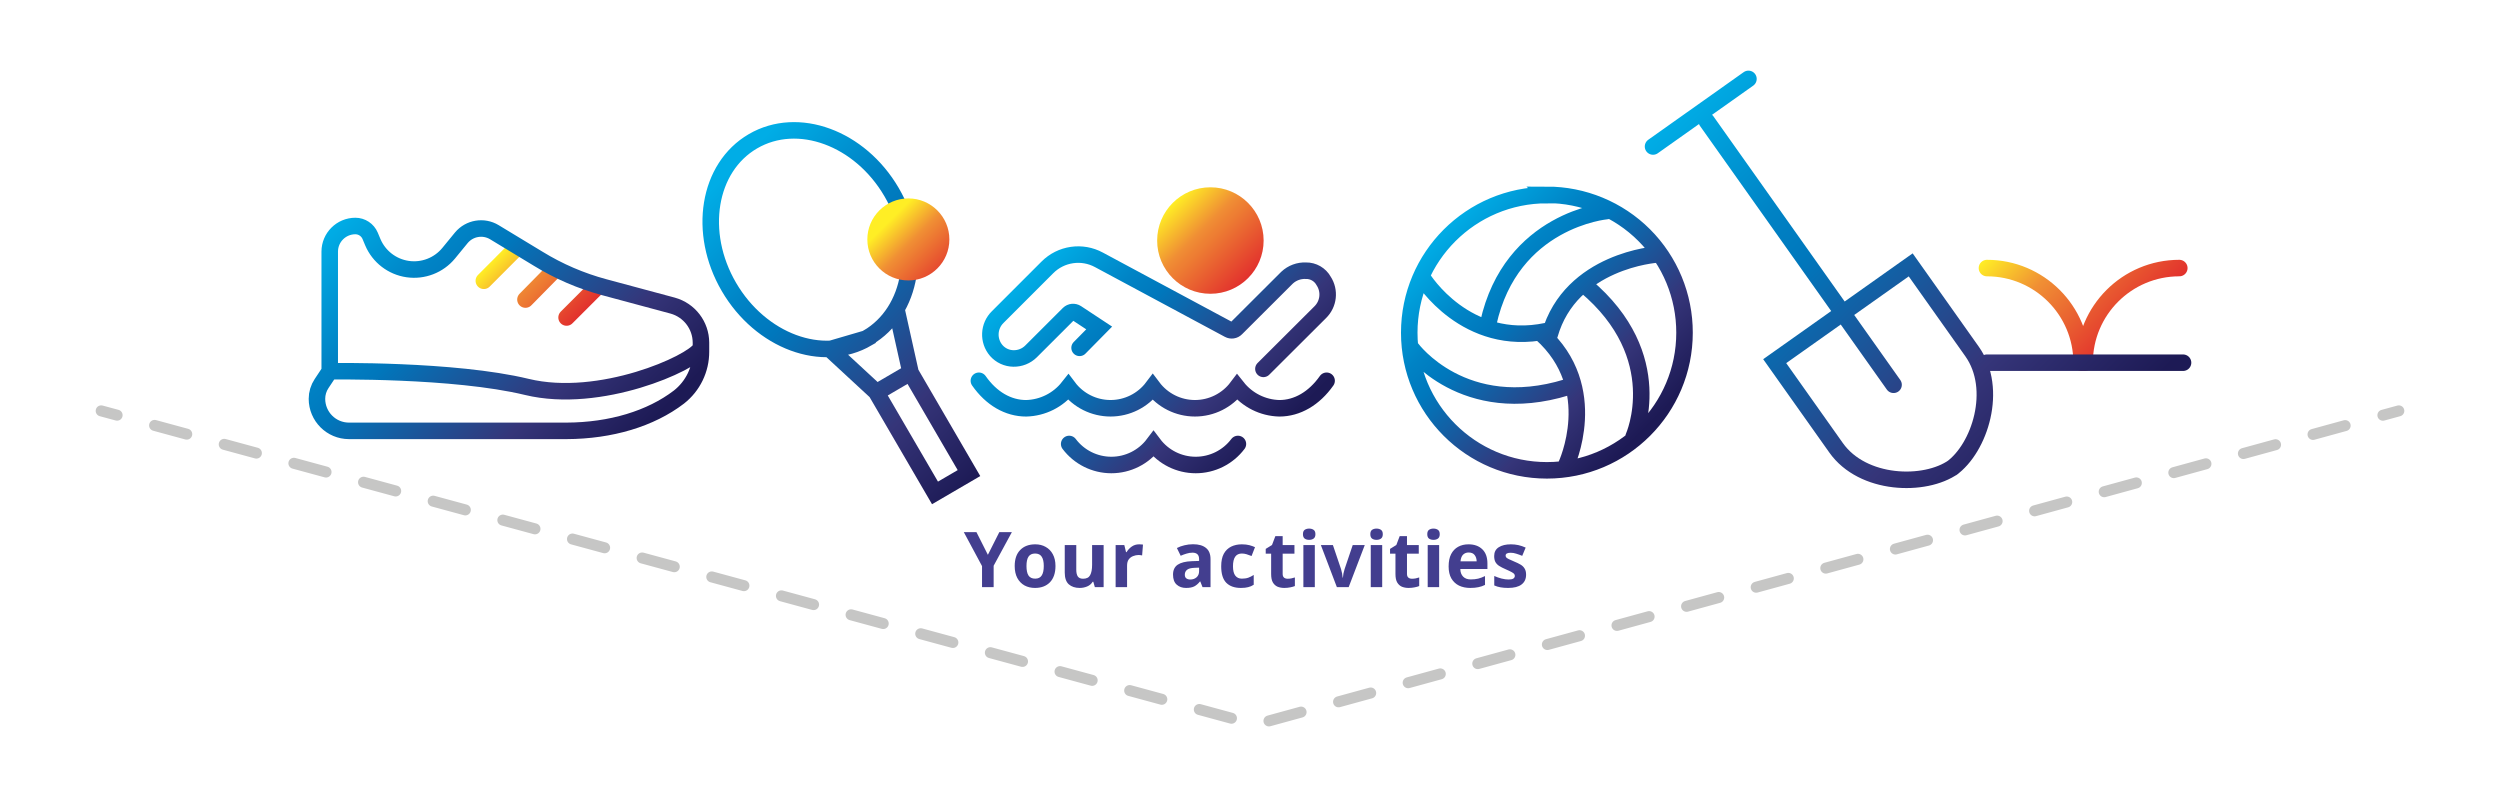
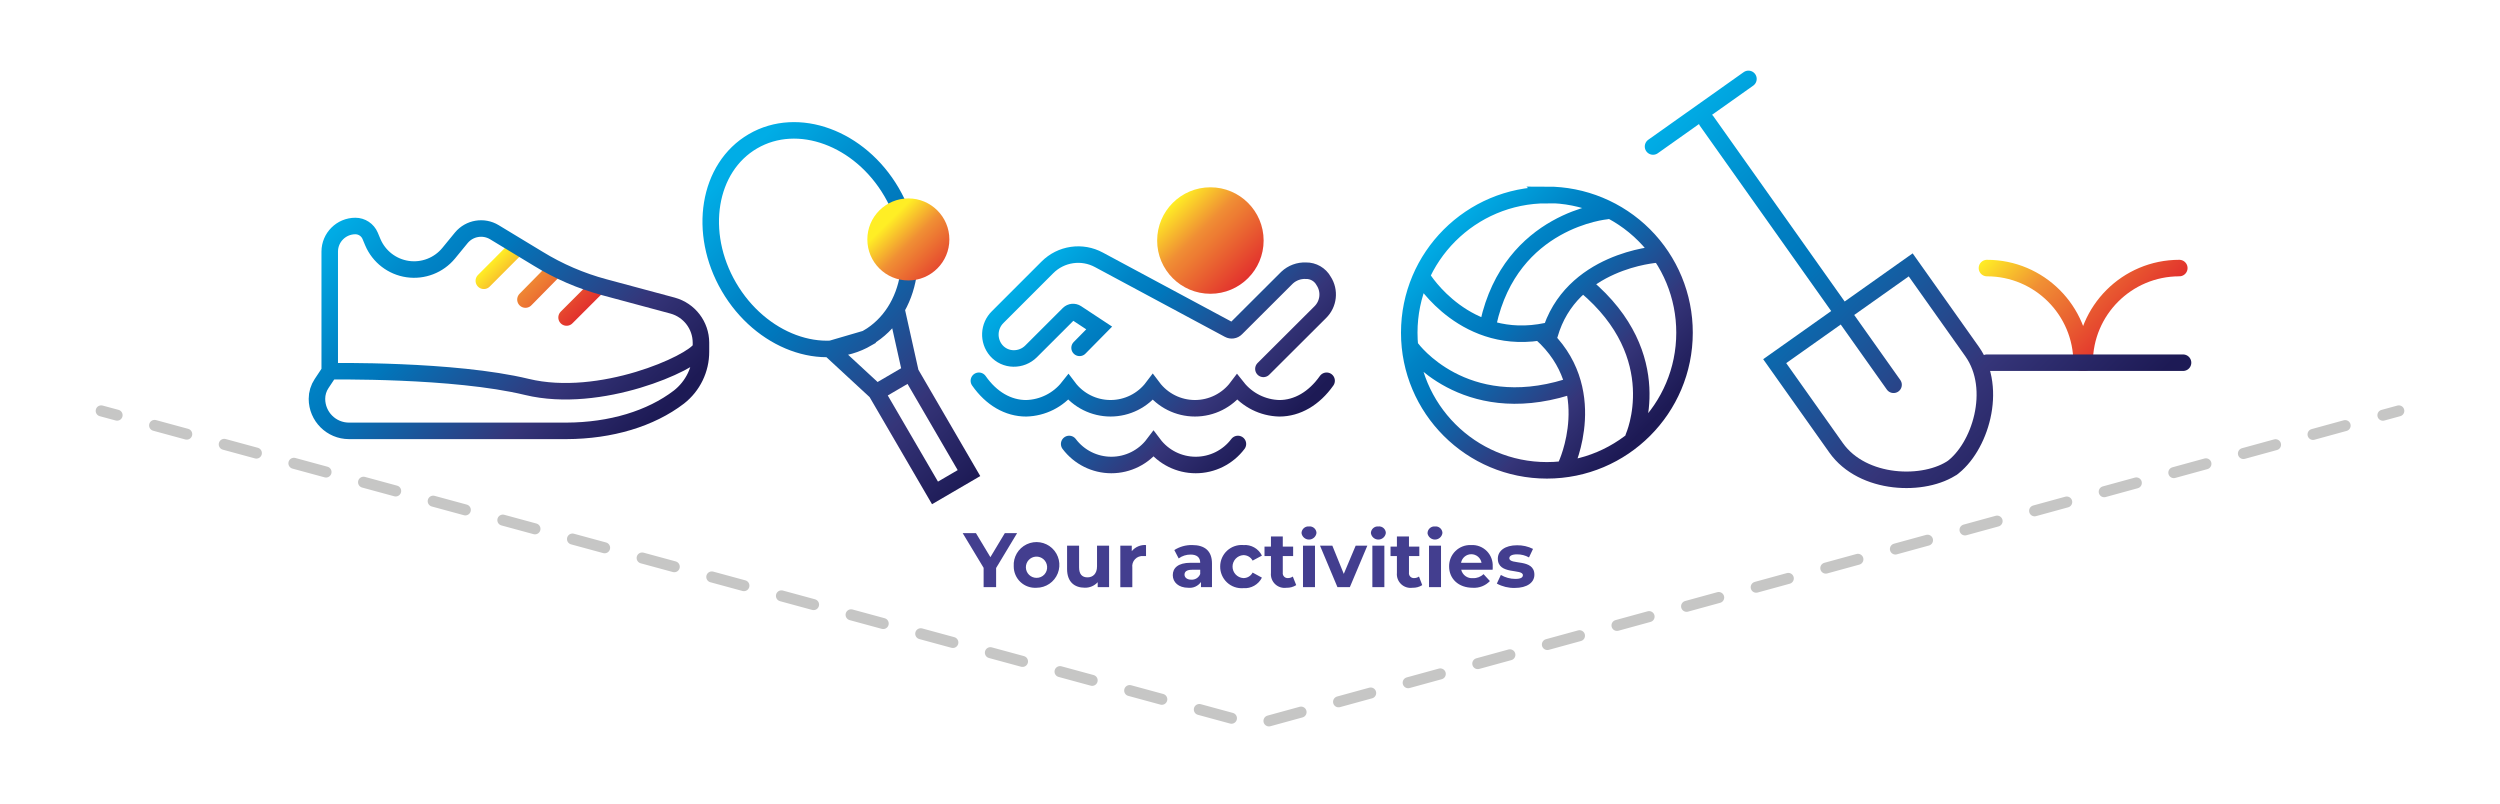
<svg xmlns="http://www.w3.org/2000/svg" xmlns:xlink="http://www.w3.org/1999/xlink" id="Layer_1" data-name="Layer 1" viewBox="0 0 454.09 145.95">
  <defs>
-     <style>.cls-1,.cls-10,.cls-11,.cls-12,.cls-13,.cls-14,.cls-6,.cls-7,.cls-9{fill:none;}.cls-1,.cls-10,.cls-11,.cls-12,.cls-13,.cls-6,.cls-7,.cls-9{stroke-linecap:round;}.cls-1,.cls-12,.cls-6,.cls-7{stroke-linejoin:round;}.cls-1,.cls-10,.cls-11,.cls-12,.cls-13,.cls-14,.cls-9{stroke-width:3px;}.cls-1{stroke:url(#New_Gradient_Swatch_3);}.cls-2{font-size:14px;fill:#433e8f;font-family:Montserrat-Bold, Montserrat;font-weight:700;}.cls-3{letter-spacing:-0.06em;}.cls-4{letter-spacing:0.01em;}.cls-5{letter-spacing:0.01em;}.cls-6,.cls-7{stroke:#c6c6c5;stroke-width:2px;}.cls-7{stroke-dasharray:6.05 7.06;}.cls-8{fill:url(#New_Gradient_Swatch_3-2);}.cls-10,.cls-11,.cls-13,.cls-14,.cls-9{stroke-miterlimit:10;}.cls-9{stroke:url(#New_Gradient_Swatch_2);}.cls-10{stroke:url(#New_Gradient_Swatch_3-3);}.cls-11{stroke:url(#New_Gradient_Swatch_2-2);}.cls-12{stroke:url(#New_Gradient_Swatch_2-3);}.cls-13{stroke:url(#New_Gradient_Swatch_2-4);}.cls-14{stroke:url(#New_Gradient_Swatch_2-5);}.cls-15{fill:url(#New_Gradient_Swatch_3-4);}</style>
+     <style>.cls-1,.cls-10,.cls-11,.cls-3,.cls-4,.cls-6,.cls-7,.cls-8,.cls-9{fill:none;}.cls-1,.cls-10,.cls-3,.cls-4,.cls-6,.cls-7,.cls-8,.cls-9{stroke-linecap:round;}.cls-1,.cls-3,.cls-4,.cls-9{stroke-linejoin:round;}.cls-1,.cls-10,.cls-11,.cls-6,.cls-7,.cls-8,.cls-9{stroke-width:3px;}.cls-1{stroke:url(#New_Gradient_Swatch_3);}.cls-2{fill:#433e8f;}.cls-3,.cls-4{stroke:#c6c6c5;stroke-width:2px;}.cls-4{stroke-dasharray:6.05 7.06;}.cls-5{fill:url(#New_Gradient_Swatch_3-2);}.cls-10,.cls-11,.cls-6,.cls-7,.cls-8{stroke-miterlimit:10;}.cls-6{stroke:url(#New_Gradient_Swatch_2);}.cls-7{stroke:url(#New_Gradient_Swatch_3-3);}.cls-8{stroke:url(#New_Gradient_Swatch_2-2);}.cls-9{stroke:url(#New_Gradient_Swatch_2-3);}.cls-10{stroke:url(#New_Gradient_Swatch_2-4);}.cls-11{stroke:url(#New_Gradient_Swatch_2-5);}.cls-12{fill:url(#New_Gradient_Swatch_3-4);}</style>
    <linearGradient id="New_Gradient_Swatch_3" x1="91.59" y1="45.15" x2="104.56" y2="58.12" gradientUnits="userSpaceOnUse">
      <stop offset="0" stop-color="#ffee25" />
      <stop offset="0.37" stop-color="#f08f34" />
      <stop offset="1" stop-color="#e2312d" />
    </linearGradient>
    <linearGradient id="New_Gradient_Swatch_3-2" x1="213.01" y1="36.85" x2="226.69" y2="50.53" xlink:href="#New_Gradient_Swatch_3" />
    <linearGradient id="New_Gradient_Swatch_2" x1="192.78" y1="43.87" x2="230.74" y2="81.83" gradientUnits="userSpaceOnUse">
      <stop offset="0" stop-color="#00ade6" />
      <stop offset="0.06" stop-color="#00a3de" />
      <stop offset="0.25" stop-color="#0083c5" />
      <stop offset="0.36" stop-color="#0077bc" />
      <stop offset="0.73" stop-color="#353579" />
      <stop offset="0.97" stop-color="#1d1a55" />
    </linearGradient>
    <linearGradient id="New_Gradient_Swatch_3-3" x1="368.58" y1="38.9" x2="388.16" y2="58.49" xlink:href="#New_Gradient_Swatch_3" />
    <linearGradient id="New_Gradient_Swatch_2-2" x1="308" y1="16.72" x2="377.9" y2="86.62" xlink:href="#New_Gradient_Swatch_2" />
    <linearGradient id="New_Gradient_Swatch_2-3" x1="63.45" y1="38.1" x2="111.51" y2="86.16" xlink:href="#New_Gradient_Swatch_2" />
    <linearGradient id="New_Gradient_Swatch_2-4" x1="262.17" y1="41.66" x2="299.68" y2="79.17" xlink:href="#New_Gradient_Swatch_2" />
    <linearGradient id="New_Gradient_Swatch_2-5" x1="510.32" y1="-481.89" x2="529.17" y2="-410.19" gradientTransform="matrix(0.86, -0.5, 0.5, 0.86, -66.25, 701.46)" xlink:href="#New_Gradient_Swatch_2" />
    <linearGradient id="New_Gradient_Swatch_3-4" x1="529.44" y1="-458.96" x2="533.23" y2="-444.54" gradientTransform="matrix(0.86, -0.5, 0.5, 0.86, -66.25, 701.46)" xlink:href="#New_Gradient_Swatch_3" />
  </defs>
  <path class="cls-1" d="M93.73,45.13,87.88,51m12.64-1.75-5.08,5.16m12.82-2.09-5.35,5.35" />
-   <text class="cls-2" transform="translate(175.06 106.65)">
-     <tspan class="cls-3">Y</tspan>
-     <tspan x="8.62" y="0">our </tspan>
-     <tspan class="cls-4" x="37.41" y="0">a</tspan>
-     <tspan class="cls-5" x="46.13" y="0">c</tspan>
-     <tspan x="54.51" y="0">tivities</tspan>
-   </text>
-   <line class="cls-6" x1="18.38" y1="74.63" x2="21.27" y2="75.41" />
-   <polyline class="cls-7" points="28.08 77.27 227.99 131.63 429.41 76.36" />
-   <line class="cls-6" x1="432.82" y1="75.42" x2="435.71" y2="74.63" />
-   <circle class="cls-8" cx="219.85" cy="43.69" r="9.67" />
-   <path class="cls-9" d="M177.8,69.16c2.26,3.24,5.32,5,8.59,5a10.09,10.09,0,0,0,7.66-3.83,9.59,9.59,0,0,0,15.33,0,9.59,9.59,0,0,0,15.33,0,10.09,10.09,0,0,0,7.66,3.83c3.27,0,6.33-1.79,8.59-5M229.48,67l10.31-10.28a4.5,4.5,0,0,0,.63-5.69,3.6,3.6,0,0,0-3.23-1.86,4.7,4.7,0,0,0-3.42,1.27l-9.24,9.22a1.12,1.12,0,0,1-1.34.2L199.61,47.2a7.9,7.9,0,0,0-9.37,1.37l-9,9a4.45,4.45,0,0,0-.28,6.1,4.22,4.22,0,0,0,3.12,1.44,4.41,4.41,0,0,0,3.18-1.27L194.11,57a1.15,1.15,0,0,1,1.43-.14l4.11,2.71-3.56,3.61m28.76,17.46a9.6,9.6,0,0,1-15.33,0,9.59,9.59,0,0,1-15.32,0" />
-   <path class="cls-10" d="M378.64,65.88a17.2,17.2,0,0,1,17.2-17.19M378.1,65.88a17.2,17.2,0,0,0-17.2-17.19" />
-   <path class="cls-11" d="M360.9,65.88h35.62m-74.17-.28,11.16,15.75c4.82,6.8,16.09,7.17,21.34,3.45l-.46.33c5.24-3.72,8.63-14.47,3.82-21.27L347.05,48.11Zm21.59,4.29L310,22m-9.75,4.61,17.33-12.28" />
-   <path class="cls-12" d="M127.2,63.37C125.76,65.94,109,73.5,95.7,70.28s-35.81-2.84-35.81-2.84m67.43-5.21v1.64a10.43,10.43,0,0,1-4,8.25c-5.13,3.93-12.37,6.11-20.41,6.14H63.38a5.82,5.82,0,0,1-5.81-5.82,5,5,0,0,1,.84-2.77l1.48-2.23V45.7a4.66,4.66,0,0,1,4.65-4.65,2.92,2.92,0,0,1,2.69,1.78L67.72,44a8.14,8.14,0,0,0,13.77,2l2.31-2.82a4.67,4.67,0,0,1,6-1L97.76,47a45.35,45.35,0,0,0,12,5.17l12.42,3.34A7,7,0,0,1,127.32,62.23Z" />
-   <path class="cls-13" d="M270.31,58.79c4.14-18.93,21.51-20.45,21.51-20.45m-35.38,25s9.39,12.79,28.18,7m12.1,9s6.56-14.61-8.78-27.45m13-5.66s-15.64,1.05-19.48,14.58m-23-10.23s7.8,12.65,22.46,9.55m3.55,24.36s6.6-14-4.55-23.94m1.05-25.12a25,25,0,1,0,25,25A25,25,0,0,0,280.93,35.39Z" />
-   <path class="cls-14" d="M159.2,71.29l6.18-3.61L176,85.93l-6.17,3.6Zm-1.62-9.87-6.84,2,8.46,7.82,6.18-3.61-2.45-11m-5.35,4.72c8.16-4.76,10.11-16.61,4.36-26.46s-17-14-25.18-9.23-10.11,16.61-4.36,26.46S149.43,66.18,157.58,61.42Z" />
-   <circle class="cls-15" cx="164.99" cy="43.49" r="7.45" />
+   <path class="cls-2" d="M180.93,103.17v3.48h-2.27v-3.51l-3.8-6.3h2.41l2.62,4.36,2.62-4.36h2.23Z" />
+   <path class="cls-2" d="M184.13,102.88a4.15,4.15,0,1,1,4.14,3.88A3.88,3.88,0,0,1,184.13,102.88Zm6.06,0a1.93,1.93,0,1,0-1.92,2.08A1.9,1.9,0,0,0,190.19,102.88Z" />
+   <path class="cls-2" d="M201.45,99.11v7.54h-2.07v-.9a3.06,3.06,0,0,1-2.34,1c-1.89,0-3.22-1.07-3.22-3.39V99.11H196v3.94c0,1.26.56,1.82,1.53,1.82s1.73-.65,1.73-2V99.11Z" />
+   <path class="cls-2" d="M208.16,99v2l-.49,0a1.85,1.85,0,0,0-2,2.1v3.56h-2.18V99.11h2.08v1A3.08,3.08,0,0,1,208.16,99Z" />
+   <path class="cls-2" d="M220.14,102.34v4.31h-2v-.94a2.5,2.5,0,0,1-2.3,1.05c-1.77,0-2.82-1-2.82-2.29s.94-2.25,3.24-2.25H218c0-.94-.57-1.49-1.74-1.49a3.63,3.63,0,0,0-2.17.7l-.79-1.52a5.8,5.8,0,0,1,3.25-.91C218.81,99,220.14,100.06,220.14,102.34ZM218,104.26v-.77h-1.5c-1,0-1.35.38-1.35.89s.46.91,1.23.91A1.63,1.63,0,0,0,218,104.26Z" />
+   <path class="cls-2" d="M221.63,102.88A3.9,3.9,0,0,1,225.84,99a3.44,3.44,0,0,1,3.37,1.92l-1.69.91a1.88,1.88,0,0,0-1.7-1,2.09,2.09,0,0,0,0,4.17,1.85,1.85,0,0,0,1.7-1l1.69.92a3.48,3.48,0,0,1-3.37,1.91A3.9,3.9,0,0,1,221.63,102.88Z" />
+   <path class="cls-2" d="M235.44,106.28a3.15,3.15,0,0,1-1.78.48,2.48,2.48,0,0,1-2.81-2.71V101h-1.17V99.28h1.17V97.44H233v1.84h1.88V101H233V104a.88.88,0,0,0,.94,1,1.49,1.49,0,0,0,.88-.28Z" />
+   <path class="cls-2" d="M236.4,96.84a1.25,1.25,0,0,1,1.36-1.22,1.23,1.23,0,0,1,1.36,1.18,1.37,1.37,0,0,1-2.72,0Zm.27,2.27h2.18v7.54h-2.18Z" />
+   <path class="cls-2" d="M248.36,99.11l-3.18,7.54h-2.25l-3.17-7.54H242l2.08,5.13,2.16-5.13Z" />
+   <path class="cls-2" d="M249,96.84a1.25,1.25,0,0,1,1.36-1.22,1.23,1.23,0,0,1,1.36,1.18,1.37,1.37,0,0,1-2.72,0Zm.27,2.27h2.18v7.54h-2.18Z" />
+   <path class="cls-2" d="M258.33,106.28a3.15,3.15,0,0,1-1.78.48,2.49,2.49,0,0,1-2.82-2.71V101h-1.16V99.28h1.16V97.44h2.19v1.84h1.88V101h-1.88V104a.88.88,0,0,0,.94,1,1.49,1.49,0,0,0,.88-.28Z" />
+   <path class="cls-2" d="M259.29,96.84a1.25,1.25,0,0,1,1.36-1.22A1.23,1.23,0,0,1,262,96.8a1.37,1.37,0,0,1-2.72,0Zm.27,2.27h2.18v7.54h-2.18Z" />
+   <path class="cls-2" d="M271.11,103.49h-5.7a2,2,0,0,0,2.16,1.52,2.55,2.55,0,0,0,1.89-.73l1.16,1.26a3.94,3.94,0,0,1-3.11,1.22c-2.6,0-4.3-1.64-4.3-3.88a3.83,3.83,0,0,1,4-3.88,3.72,3.72,0,0,1,3.92,3.91C271.15,103.07,271.13,103.31,271.11,103.49Zm-5.73-1.27h3.72a1.89,1.89,0,0,0-3.72,0Z" />
+   <path class="cls-2" d="M271.88,106l.73-1.57a5.17,5.17,0,0,0,2.62.72c1,0,1.38-.26,1.38-.68,0-1.23-4.55,0-4.55-3,0-1.42,1.29-2.43,3.49-2.43a6.24,6.24,0,0,1,2.9.66l-.73,1.55a4.34,4.34,0,0,0-2.17-.56c-1,0-1.4.31-1.4.7,0,1.29,4.55,0,4.55,3,0,1.4-1.3,2.4-3.56,2.4A6.49,6.49,0,0,1,271.88,106Z" />
+   <line class="cls-3" x1="18.38" y1="74.63" x2="21.27" y2="75.41" />
+   <polyline class="cls-4" points="28.08 77.27 227.99 131.63 429.41 76.36" />
+   <line class="cls-3" x1="432.82" y1="75.42" x2="435.71" y2="74.63" />
+   <circle class="cls-5" cx="219.85" cy="43.69" r="9.67" />
+   <path class="cls-6" d="M177.8,69.16c2.26,3.24,5.32,5,8.59,5a10.09,10.09,0,0,0,7.66-3.83,9.59,9.59,0,0,0,15.33,0,9.59,9.59,0,0,0,15.33,0,10.09,10.09,0,0,0,7.66,3.83c3.27,0,6.33-1.79,8.59-5M229.48,67l10.31-10.28a4.5,4.5,0,0,0,.63-5.69,3.6,3.6,0,0,0-3.23-1.86,4.7,4.7,0,0,0-3.42,1.27l-9.24,9.22a1.12,1.12,0,0,1-1.34.2L199.61,47.2a7.9,7.9,0,0,0-9.37,1.37l-9,9a4.45,4.45,0,0,0-.28,6.1,4.22,4.22,0,0,0,3.12,1.44,4.41,4.41,0,0,0,3.18-1.27L194.11,57a1.15,1.15,0,0,1,1.43-.14l4.11,2.71-3.56,3.61m28.76,17.46a9.6,9.6,0,0,1-15.33,0,9.59,9.59,0,0,1-15.32,0" />
+   <path class="cls-7" d="M378.64,65.88a17.2,17.2,0,0,1,17.2-17.19M378.1,65.88a17.2,17.2,0,0,0-17.2-17.19" />
+   <path class="cls-8" d="M360.9,65.88h35.62m-74.17-.28,11.16,15.75c4.82,6.8,16.09,7.17,21.34,3.45l-.46.33c5.24-3.72,8.63-14.47,3.82-21.27L347.05,48.11Zm21.59,4.29L310,22m-9.75,4.61,17.33-12.28" />
+   <path class="cls-9" d="M127.2,63.37C125.76,65.94,109,73.5,95.7,70.28s-35.81-2.84-35.81-2.84m67.43-5.21v1.64a10.43,10.43,0,0,1-4,8.25c-5.13,3.93-12.37,6.11-20.41,6.14H63.38a5.82,5.82,0,0,1-5.81-5.82,5,5,0,0,1,.84-2.77l1.48-2.23V45.7a4.66,4.66,0,0,1,4.65-4.65,2.92,2.92,0,0,1,2.69,1.78L67.72,44a8.14,8.14,0,0,0,13.77,2l2.31-2.82a4.67,4.67,0,0,1,6-1L97.76,47a45.35,45.35,0,0,0,12,5.17l12.42,3.34A7,7,0,0,1,127.32,62.23Z" />
+   <path class="cls-10" d="M270.31,58.79c4.14-18.93,21.51-20.45,21.51-20.45m-35.38,25s9.39,12.79,28.18,7m12.1,9s6.56-14.61-8.78-27.45m13-5.66s-15.64,1.05-19.48,14.58m-23-10.23s7.8,12.65,22.46,9.55m3.55,24.36s6.6-14-4.55-23.94m1.05-25.12a25,25,0,1,0,25,25A25,25,0,0,0,280.93,35.39Z" />
+   <path class="cls-11" d="M159.2,71.29l6.18-3.61L176,85.93l-6.17,3.6Zm-1.62-9.87-6.84,2,8.46,7.82,6.18-3.61-2.45-11m-5.35,4.72c8.16-4.76,10.11-16.61,4.36-26.46s-17-14-25.18-9.23-10.11,16.61-4.36,26.46S149.43,66.18,157.58,61.42Z" />
+   <circle class="cls-12" cx="164.99" cy="43.49" r="7.45" />
</svg>
